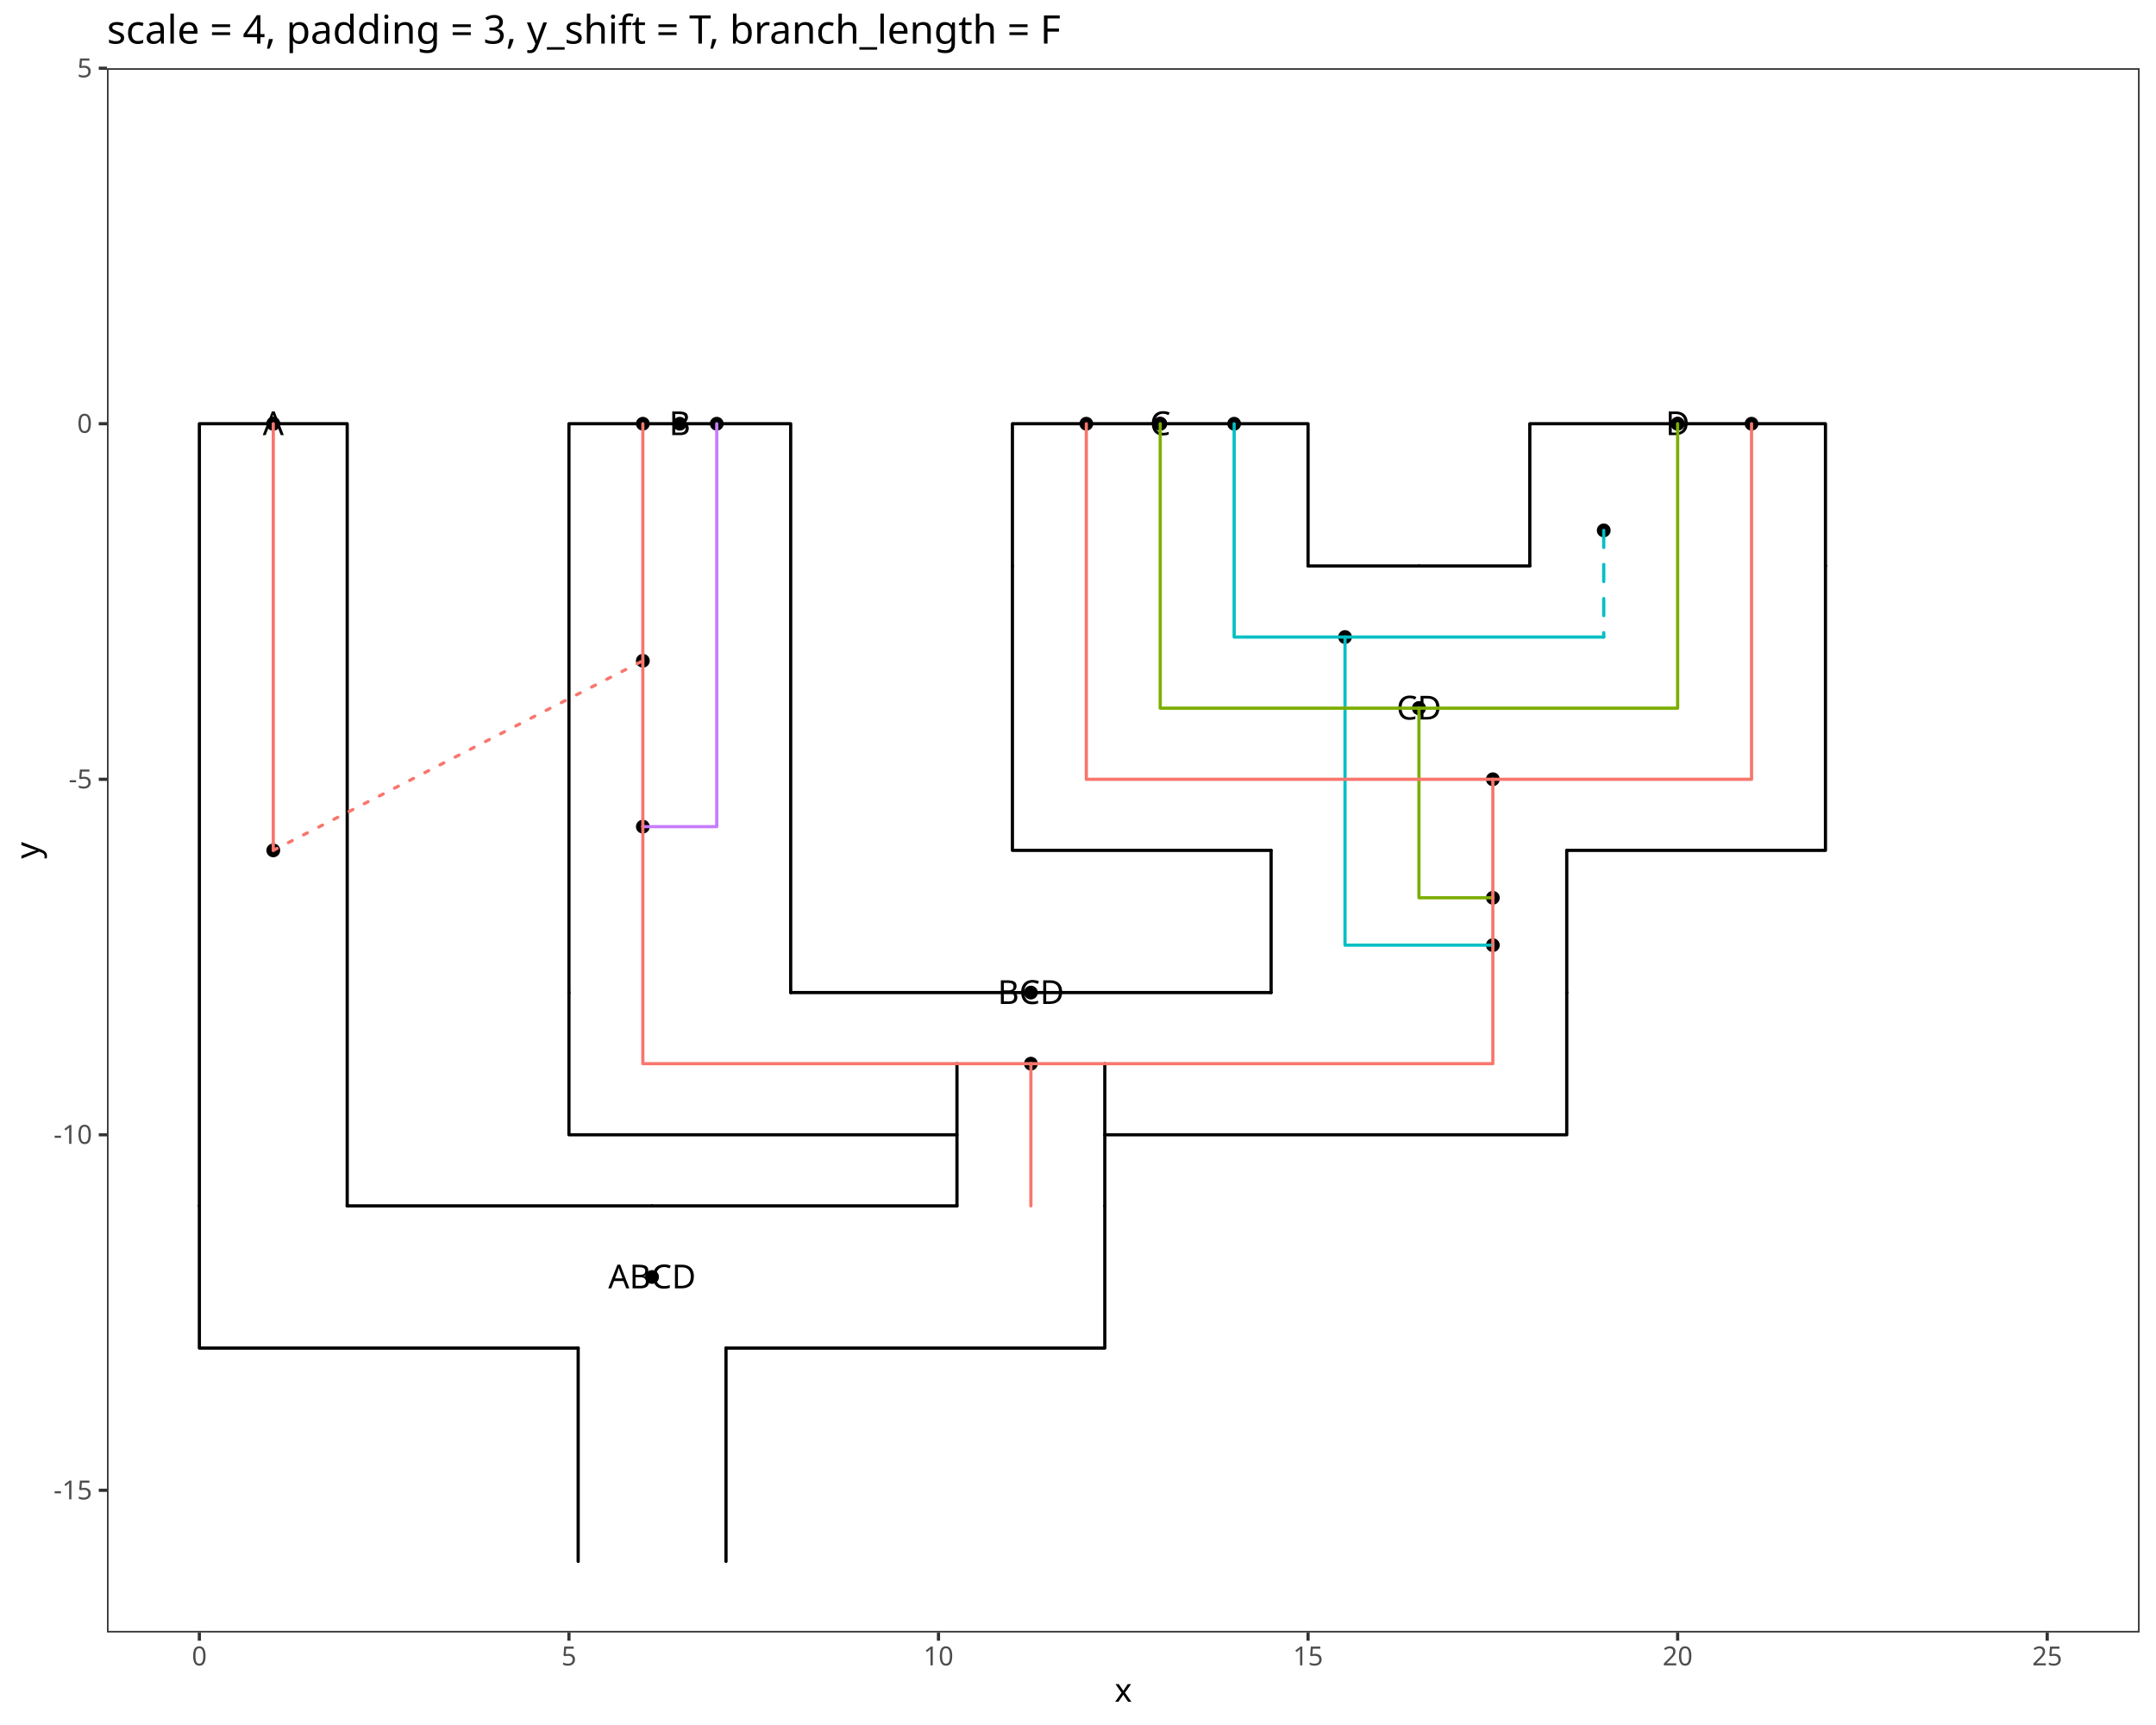
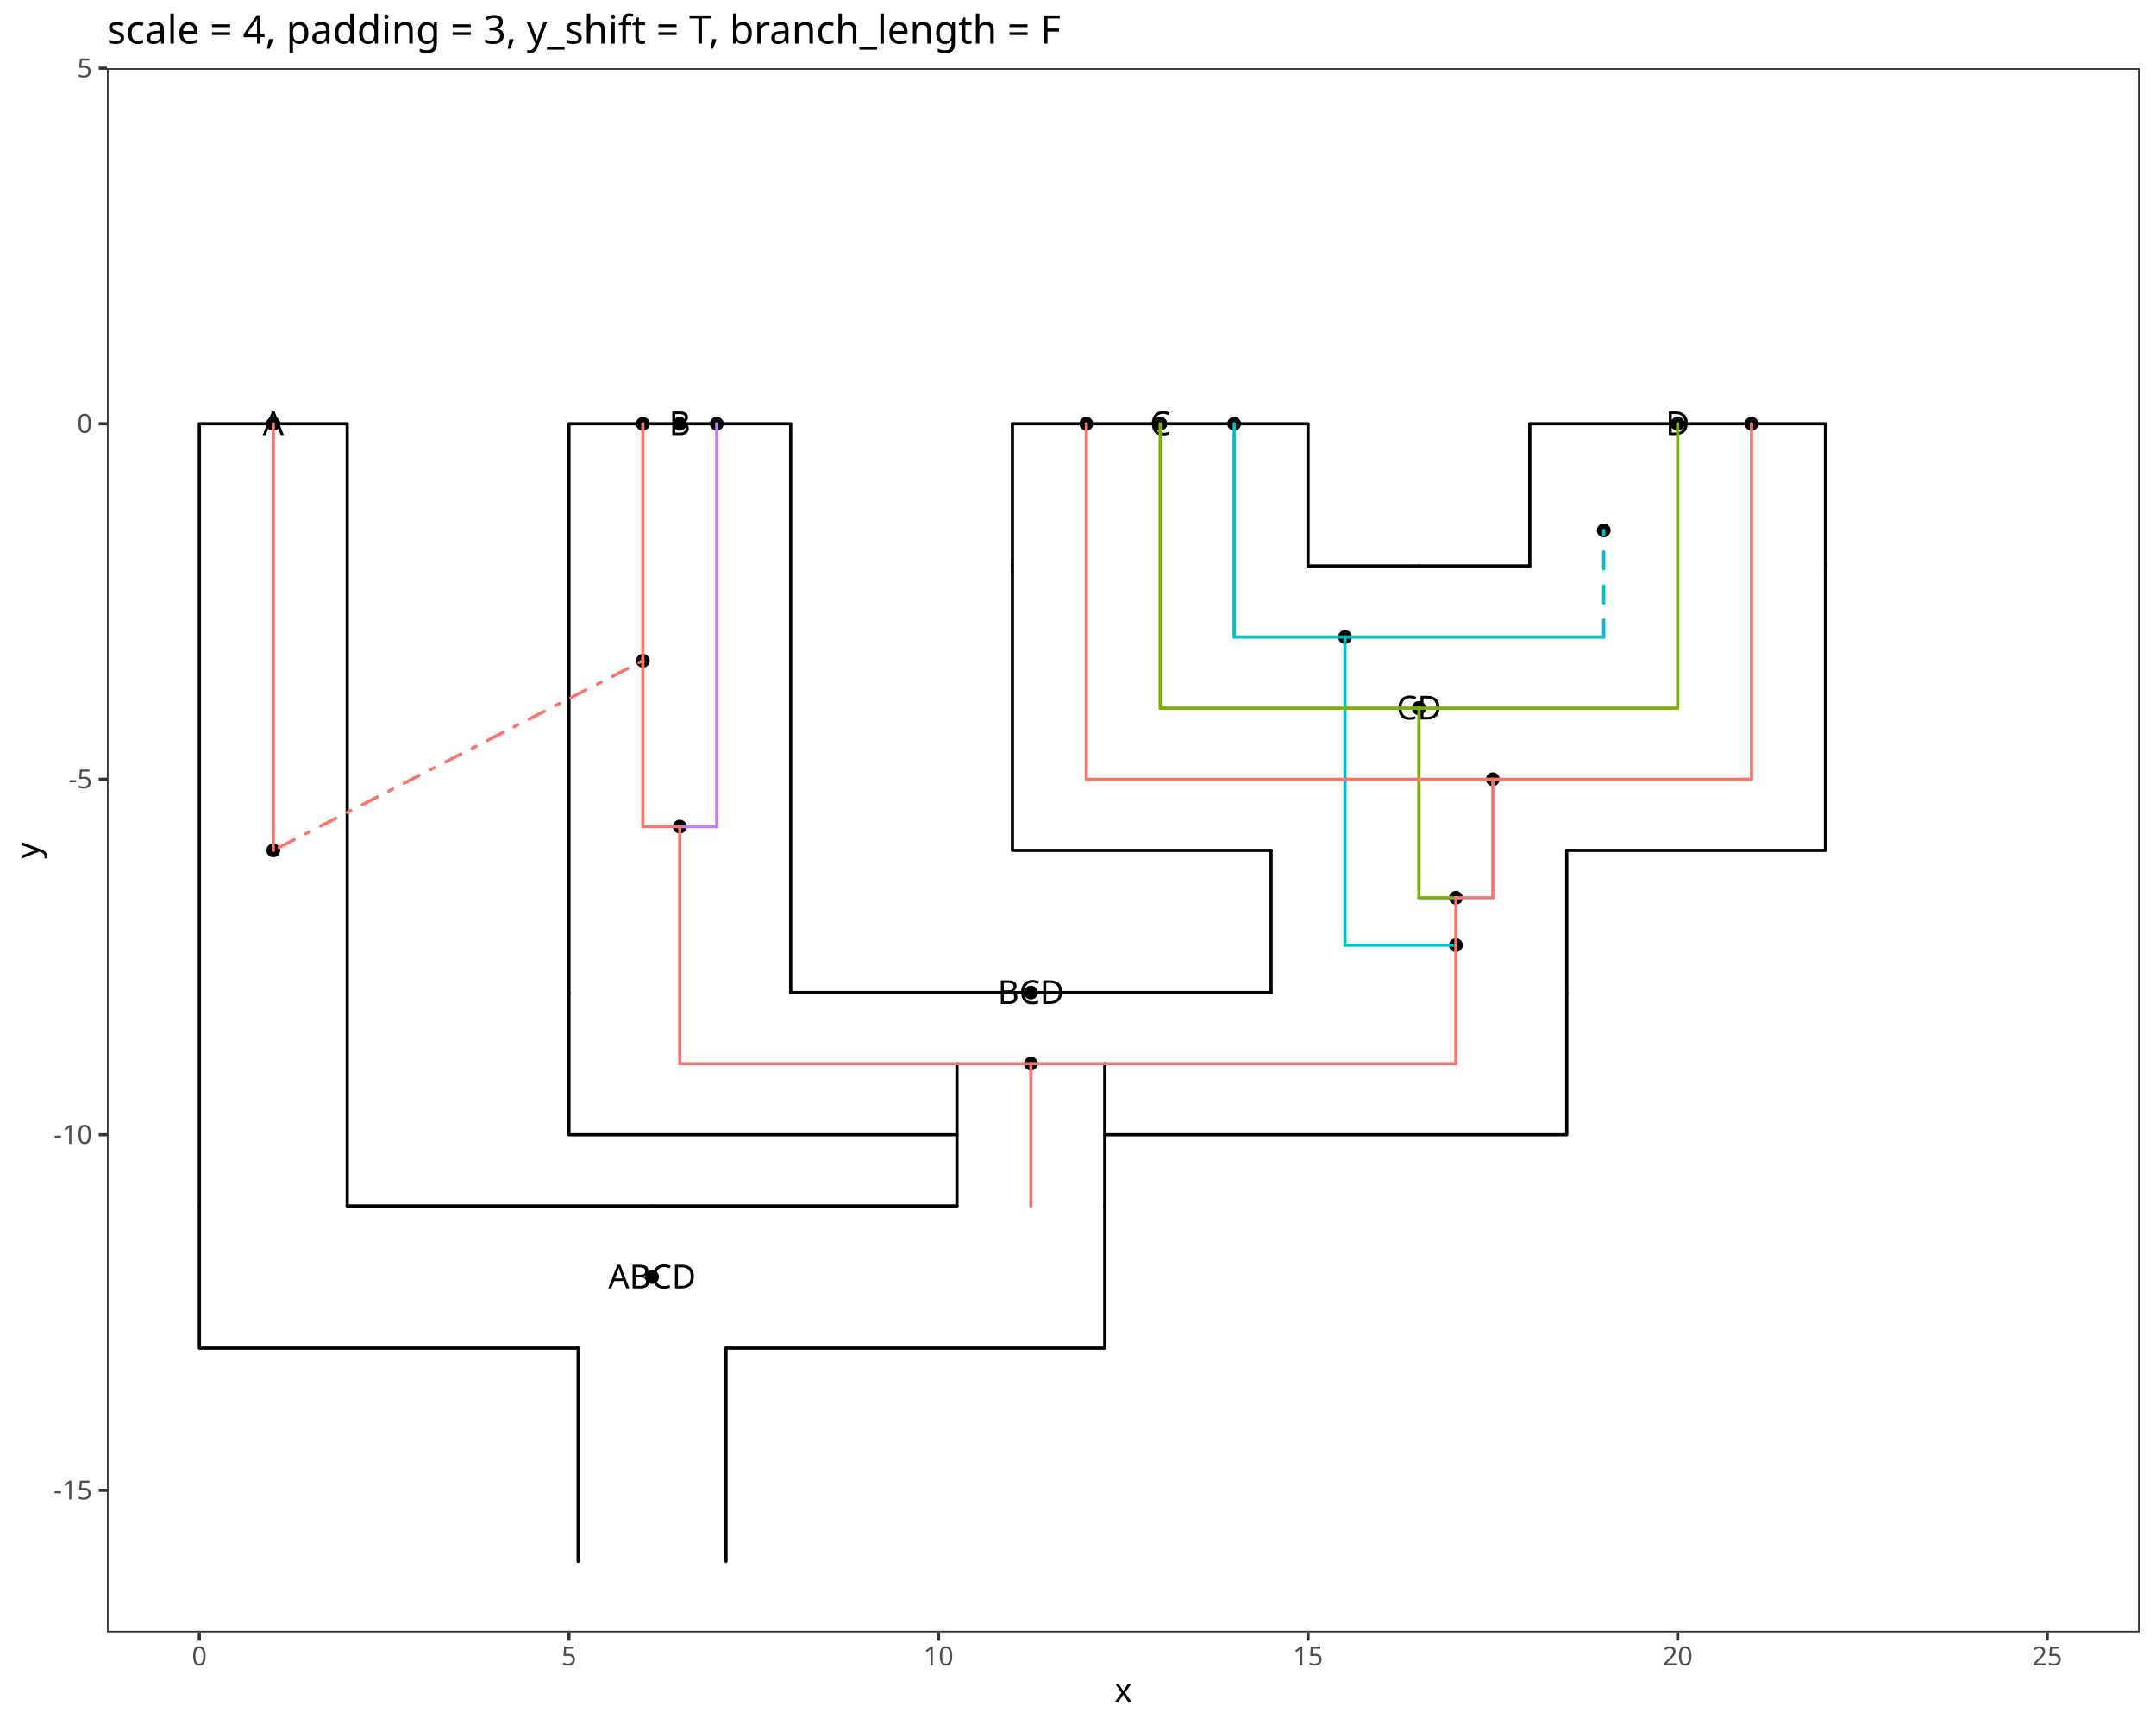
<svg xmlns="http://www.w3.org/2000/svg" class="svglite" data-engine-version="2.0" width="720.00pt" height="576.00pt" viewBox="0 0 720.00 576.00">
  <defs>
    <style type="text/css">
    .svglite line, .svglite polyline, .svglite polygon, .svglite path, .svglite rect, .svglite circle {
      fill: none;
      stroke: #000000;
      stroke-linecap: round;
      stroke-linejoin: round;
      stroke-miterlimit: 10.00;
    }
  </style>
  </defs>
  <rect width="100%" height="100%" style="stroke: none; fill: #FFFFFF;" />
  <defs>
    <clipPath id="cpMC4wMHw3MjAuMDB8MC4wMHw1NzYuMDA=">
      <rect x="0.00" y="0.00" width="720.00" height="576.00" />
    </clipPath>
  </defs>
  <g clip-path="url(#cpMC4wMHw3MjAuMDB8MC4wMHw1NzYuMDA=)">
    <rect x="0.00" y="0.00" width="720.00" height="576.00" style="stroke-width: 1.07; stroke: #FFFFFF; fill: #FFFFFF;" />
  </g>
  <defs>
    <clipPath id="cpMzUuNzJ8NzE0LjUyfDIyLjc4fDU0NS4xMQ==">
      <rect x="35.72" y="22.78" width="678.80" height="522.33" />
    </clipPath>
  </defs>
  <g clip-path="url(#cpMzUuNzJ8NzE0LjUyfDIyLjc4fDU0NS4xMQ==)">
    <rect x="35.72" y="22.78" width="678.80" height="522.33" style="stroke-width: 1.07; stroke: none; fill: #FFFFFF;" />
    <polyline points="66.58,402.66 66.58,141.49 115.95,141.49 115.95,402.66 " style="stroke-width: 1.07;" />
    <polyline points="115.95,402.66 217.76,402.66 " style="stroke-width: 1.07;" />
    <polyline points="217.76,402.66 319.58,402.66 " style="stroke-width: 1.07;" />
    <polyline points="66.58,402.66 66.58,450.14 193.08,450.14 " style="stroke-width: 1.07;" />
    <polyline points="242.45,450.14 368.95,450.14 368.95,402.66 " style="stroke-width: 1.07;" />
    <polyline points="193.08,521.37 193.08,450.14 " style="stroke-width: 1.07;" />
    <polyline points="242.45,450.14 242.45,521.37 " style="stroke-width: 1.07;" />
    <polyline points="190.00,331.43 190.00,141.49 264.05,141.49 264.05,331.43 " style="stroke-width: 1.07;" />
    <polyline points="264.05,331.43 344.27,331.43 " style="stroke-width: 1.07;" />
    <polyline points="344.27,331.43 424.49,331.43 " style="stroke-width: 1.07;" />
    <polyline points="190.00,331.43 190.00,378.92 319.58,378.92 " style="stroke-width: 1.07;" />
    <polyline points="368.95,378.92 523.22,378.92 523.22,331.43 " style="stroke-width: 1.07;" />
    <polyline points="319.58,402.66 319.58,355.17 " style="stroke-width: 1.07;" />
    <polyline points="368.95,355.17 368.95,402.66 " style="stroke-width: 1.07;" />
    <polyline points="338.10,188.98 338.10,141.49 436.83,141.49 436.83,188.98 " style="stroke-width: 1.07;" />
    <polyline points="436.83,188.98 473.86,188.98 " style="stroke-width: 1.07;" />
    <polyline points="473.86,188.98 510.88,188.98 " style="stroke-width: 1.07;" />
    <polyline points="338.10,188.98 338.10,283.95 424.49,283.95 " style="stroke-width: 1.07;" />
    <polyline points="523.22,283.95 609.62,283.95 609.62,188.98 " style="stroke-width: 1.07;" />
    <polyline points="424.49,331.43 424.49,283.95 " style="stroke-width: 1.07;" />
    <polyline points="523.22,283.95 523.22,331.43 " style="stroke-width: 1.07;" />
    <polyline points="510.88,188.98 510.88,141.49 609.62,141.49 609.62,188.98 " style="stroke-width: 1.07;" />
    <circle cx="91.26" cy="141.49" r="1.95" style="stroke-width: 0.71; fill: #000000;" />
    <circle cx="217.76" cy="426.40" r="1.95" style="stroke-width: 0.71; fill: #000000;" />
    <circle cx="227.02" cy="141.49" r="1.95" style="stroke-width: 0.71; fill: #000000;" />
    <circle cx="344.27" cy="331.43" r="1.95" style="stroke-width: 0.71; fill: #000000;" />
    <circle cx="387.46" cy="141.49" r="1.95" style="stroke-width: 0.71; fill: #000000;" />
    <circle cx="473.86" cy="236.46" r="1.95" style="stroke-width: 0.71; fill: #000000;" />
    <circle cx="560.25" cy="141.49" r="1.95" style="stroke-width: 0.71; fill: #000000;" />
    <text x="91.26" y="145.29" text-anchor="middle" style="font-size: 11.04px; font-family: sans;" textLength="7.37px" lengthAdjust="spacingAndGlyphs">A</text>
    <text x="217.76" y="430.20" text-anchor="middle" style="font-size: 11.04px; font-family: sans;" textLength="30.68px" lengthAdjust="spacingAndGlyphs">ABCD</text>
    <text x="227.02" y="145.29" text-anchor="middle" style="font-size: 11.04px; font-family: sans;" textLength="7.37px" lengthAdjust="spacingAndGlyphs">B</text>
    <text x="344.27" y="335.23" text-anchor="middle" style="font-size: 11.04px; font-family: sans;" textLength="23.32px" lengthAdjust="spacingAndGlyphs">BCD</text>
    <text x="387.46" y="145.29" text-anchor="middle" style="font-size: 11.04px; font-family: sans;" textLength="7.98px" lengthAdjust="spacingAndGlyphs">C</text>
    <text x="473.86" y="240.26" text-anchor="middle" style="font-size: 11.04px; font-family: sans;" textLength="15.95px" lengthAdjust="spacingAndGlyphs">CD</text>
    <text x="560.25" y="145.29" text-anchor="middle" style="font-size: 11.04px; font-family: sans;" textLength="7.98px" lengthAdjust="spacingAndGlyphs">D</text>
    <circle cx="91.26" cy="141.49" r="1.95" style="stroke-width: 0.71; fill: #000000;" />
    <circle cx="560.25" cy="141.49" r="1.95" style="stroke-width: 0.71; fill: #000000;" />
    <circle cx="473.86" cy="236.46" r="1.95" style="stroke-width: 0.71; fill: #000000;" />
-     <circle cx="498.54" cy="299.78" r="1.95" style="stroke-width: 0.71; fill: #000000;" />
+     <circle cx="486.20" cy="299.78" r="1.95" style="stroke-width: 0.71; fill: #000000;" />
    <circle cx="412.15" cy="141.49" r="1.95" style="stroke-width: 0.71; fill: #000000;" />
    <circle cx="535.57" cy="177.11" r="1.95" style="stroke-width: 0.71; fill: #000000;" />
    <circle cx="449.17" cy="212.72" r="1.95" style="stroke-width: 0.71; fill: #000000;" />
-     <circle cx="498.54" cy="315.60" r="1.95" style="stroke-width: 0.71; fill: #000000;" />
+     <circle cx="486.20" cy="315.60" r="1.95" style="stroke-width: 0.71; fill: #000000;" />
    <circle cx="344.27" cy="355.17" r="1.95" style="stroke-width: 0.71; fill: #000000;" />
    <circle cx="91.26" cy="283.95" r="1.95" style="stroke-width: 0.71; fill: #000000;" />
    <circle cx="214.68" cy="141.49" r="1.95" style="stroke-width: 0.71; fill: #000000;" />
    <circle cx="214.68" cy="220.64" r="1.95" style="stroke-width: 0.71; fill: #000000;" />
    <circle cx="239.36" cy="141.49" r="1.95" style="stroke-width: 0.71; fill: #000000;" />
-     <circle cx="214.68" cy="276.03" r="1.95" style="stroke-width: 0.71; fill: #000000;" />
+     <circle cx="227.02" cy="276.03" r="1.95" style="stroke-width: 0.71; fill: #000000;" />
    <circle cx="362.78" cy="141.49" r="1.95" style="stroke-width: 0.71; fill: #000000;" />
    <circle cx="584.93" cy="141.49" r="1.95" style="stroke-width: 0.71; fill: #000000;" />
    <circle cx="498.54" cy="260.21" r="1.95" style="stroke-width: 0.71; fill: #000000;" />
    <circle cx="387.46" cy="141.49" r="1.95" style="stroke-width: 0.71; fill: #000000;" />
-     <polyline points="91.26,141.49 91.26,283.95 91.26,283.95 " style="stroke-width: 1.07; stroke: #F8766D;" />
-     <polyline points="473.86,236.46 560.25,236.46 560.25,141.49 " style="stroke-width: 1.07; stroke: #7CAE00;" />
-     <polyline points="473.86,236.46 473.86,299.78 498.54,299.78 " style="stroke-width: 1.07; stroke: #7CAE00;" />
-     <polyline points="498.54,299.78 498.54,315.60 498.54,315.60 " style="stroke-width: 1.07; stroke: #F8766D;" />
-     <polyline points="412.15,141.49 412.15,212.72 449.17,212.72 " style="stroke-width: 1.07; stroke: #00BFC4;" />
-     <polyline points="449.17,212.72 535.57,212.72 " style="stroke-width: 1.07; stroke: #00BFC4;" />
-     <polyline points="535.57,177.11 535.57,212.72 " style="stroke-width: 1.07; stroke: #00BFC4; stroke-dasharray: 5.69,5.69;" />
-     <polyline points="449.17,212.72 449.17,315.60 498.54,315.60 " style="stroke-width: 1.07; stroke: #00BFC4;" />
-     <polyline points="344.27,355.17 498.54,355.17 498.54,315.60 " style="stroke-width: 1.07; stroke: #F8766D;" />
-     <polyline points="344.27,355.17 344.27,402.66 " style="stroke-width: 1.07; stroke: #F8766D;" />
-     <polyline points="91.26,283.95 214.68,220.64 " style="stroke-width: 1.07; stroke: #F8766D; stroke-dasharray: 1.42,4.27;" />
-     <polyline points="214.68,141.49 214.68,220.64 214.68,220.64 " style="stroke-width: 1.07; stroke: #F8766D;" />
-     <polyline points="214.68,220.64 214.68,276.03 214.68,276.03 " style="stroke-width: 1.07; stroke: #F8766D;" />
-     <polyline points="214.68,276.03 239.36,276.03 239.36,141.49 " style="stroke-width: 1.07; stroke: #C77CFF;" />
-     <polyline points="214.68,276.03 214.68,355.17 344.27,355.17 " style="stroke-width: 1.07; stroke: #F8766D;" />
-     <polyline points="362.78,141.49 362.78,260.21 498.54,260.21 " style="stroke-width: 1.07; stroke: #F8766D;" />
-     <polyline points="498.54,260.21 584.93,260.21 584.93,141.49 " style="stroke-width: 1.07; stroke: #F8766D;" />
-     <polyline points="498.54,260.21 498.54,299.78 498.54,299.78 " style="stroke-width: 1.07; stroke: #F8766D;" />
-     <polyline points="387.46,141.49 387.46,236.46 473.86,236.46 " style="stroke-width: 1.07; stroke: #7CAE00;" />
+     <line x1="91.26" y1="283.95" x2="91.26" y2="283.95" style="stroke-width: 1.07; stroke: #F8766D;" />
+     <line x1="91.26" y1="283.95" x2="91.26" y2="141.49" style="stroke-width: 1.07; stroke: #F8766D;" />
+     <line x1="473.86" y1="236.46" x2="560.25" y2="236.46" style="stroke-width: 1.07; stroke: #7CAE00;" />
+     <line x1="560.25" y1="236.46" x2="560.25" y2="141.49" style="stroke-width: 1.07; stroke: #7CAE00;" />
+     <line x1="486.20" y1="299.78" x2="473.86" y2="299.78" style="stroke-width: 1.07; stroke: #7CAE00;" />
+     <line x1="473.86" y1="299.78" x2="473.86" y2="236.46" style="stroke-width: 1.07; stroke: #7CAE00;" />
+     <line x1="486.20" y1="315.60" x2="486.20" y2="315.60" style="stroke-width: 1.07; stroke: #F8766D;" />
+     <line x1="486.20" y1="315.60" x2="486.20" y2="299.78" style="stroke-width: 1.07; stroke: #F8766D;" />
+     <line x1="449.17" y1="212.72" x2="412.15" y2="212.72" style="stroke-width: 1.07; stroke: #00BFC4;" />
+     <line x1="412.15" y1="212.72" x2="412.15" y2="141.49" style="stroke-width: 1.07; stroke: #00BFC4;" />
+     <line x1="449.17" y1="212.72" x2="535.57" y2="212.72" style="stroke-width: 1.07; stroke: #00BFC4;" />
+     <line x1="535.57" y1="212.72" x2="535.57" y2="177.11" style="stroke-width: 1.07; stroke: #00BFC4; stroke-dasharray: 5.69,5.69;" />
+     <line x1="486.20" y1="315.60" x2="449.17" y2="315.60" style="stroke-width: 1.07; stroke: #00BFC4;" />
+     <line x1="449.17" y1="315.60" x2="449.17" y2="212.72" style="stroke-width: 1.07; stroke: #00BFC4;" />
+     <line x1="344.27" y1="355.17" x2="486.20" y2="355.17" style="stroke-width: 1.07; stroke: #F8766D;" />
+     <line x1="486.20" y1="355.17" x2="486.20" y2="315.60" style="stroke-width: 1.07; stroke: #F8766D;" />
+     <line x1="344.27" y1="402.66" x2="344.27" y2="355.17" style="stroke-width: 1.07; stroke: #F8766D;" />
+     <line x1="214.68" y1="220.64" x2="91.26" y2="283.95" style="stroke-width: 1.07; stroke: #F8766D; stroke-dasharray: 1.42,4.27,5.69,4.27;" />
+     <line x1="214.68" y1="220.64" x2="214.68" y2="220.64" style="stroke-width: 1.07; stroke: #F8766D;" />
+     <line x1="214.68" y1="220.64" x2="214.68" y2="141.49" style="stroke-width: 1.07; stroke: #F8766D;" />
+     <line x1="227.02" y1="276.03" x2="214.68" y2="276.03" style="stroke-width: 1.07; stroke: #F8766D;" />
+     <line x1="214.68" y1="276.03" x2="214.68" y2="220.64" style="stroke-width: 1.07; stroke: #F8766D;" />
+     <line x1="227.02" y1="276.03" x2="239.36" y2="276.03" style="stroke-width: 1.07; stroke: #C77CFF;" />
+     <line x1="239.36" y1="276.03" x2="239.36" y2="141.49" style="stroke-width: 1.07; stroke: #C77CFF;" />
+     <line x1="344.27" y1="355.17" x2="227.02" y2="355.17" style="stroke-width: 1.07; stroke: #F8766D;" />
+     <line x1="227.02" y1="355.17" x2="227.02" y2="276.03" style="stroke-width: 1.07; stroke: #F8766D;" />
+     <line x1="498.54" y1="260.21" x2="362.78" y2="260.21" style="stroke-width: 1.07; stroke: #F8766D;" />
+     <line x1="362.78" y1="260.21" x2="362.78" y2="141.49" style="stroke-width: 1.07; stroke: #F8766D;" />
+     <line x1="498.54" y1="260.21" x2="584.93" y2="260.21" style="stroke-width: 1.07; stroke: #F8766D;" />
+     <line x1="584.93" y1="260.21" x2="584.93" y2="141.49" style="stroke-width: 1.07; stroke: #F8766D;" />
+     <line x1="486.20" y1="299.78" x2="498.54" y2="299.78" style="stroke-width: 1.07; stroke: #F8766D;" />
+     <line x1="498.54" y1="299.78" x2="498.54" y2="260.21" style="stroke-width: 1.07; stroke: #F8766D;" />
+     <line x1="473.86" y1="236.46" x2="387.46" y2="236.46" style="stroke-width: 1.07; stroke: #7CAE00;" />
+     <line x1="387.46" y1="236.46" x2="387.46" y2="141.49" style="stroke-width: 1.07; stroke: #7CAE00;" />
    <circle cx="683.67" cy="46.53" r="1.95" style="stroke-width: 0.71; stroke: none;" />
    <circle cx="217.76" cy="521.37" r="1.95" style="stroke-width: 0.71; stroke: none;" />
    <rect x="35.72" y="22.78" width="678.80" height="522.33" style="stroke-width: 1.07; stroke: #333333;" />
  </g>
  <g clip-path="url(#cpMC4wMHw3MjAuMDB8MC4wMHw1NzYuMDA=)">
    <text x="30.79" y="500.66" text-anchor="end" style="font-size: 8.80px; fill: #4D4D4D; font-family: sans;" textLength="12.72px" lengthAdjust="spacingAndGlyphs">-15</text>
    <text x="30.79" y="381.94" text-anchor="end" style="font-size: 8.80px; fill: #4D4D4D; font-family: sans;" textLength="12.72px" lengthAdjust="spacingAndGlyphs">-10</text>
    <text x="30.79" y="263.23" text-anchor="end" style="font-size: 8.80px; fill: #4D4D4D; font-family: sans;" textLength="7.82px" lengthAdjust="spacingAndGlyphs">-5</text>
    <text x="30.79" y="144.52" text-anchor="end" style="font-size: 8.80px; fill: #4D4D4D; font-family: sans;" textLength="4.89px" lengthAdjust="spacingAndGlyphs">0</text>
    <text x="30.79" y="25.81" text-anchor="end" style="font-size: 8.80px; fill: #4D4D4D; font-family: sans;" textLength="4.89px" lengthAdjust="spacingAndGlyphs">5</text>
    <polyline points="32.98,497.63 35.72,497.63 " style="stroke-width: 1.07; stroke: #333333; stroke-linecap: butt;" />
    <polyline points="32.98,378.92 35.72,378.92 " style="stroke-width: 1.07; stroke: #333333; stroke-linecap: butt;" />
    <polyline points="32.98,260.21 35.72,260.21 " style="stroke-width: 1.07; stroke: #333333; stroke-linecap: butt;" />
    <polyline points="32.98,141.49 35.72,141.49 " style="stroke-width: 1.07; stroke: #333333; stroke-linecap: butt;" />
    <polyline points="32.98,22.78 35.72,22.78 " style="stroke-width: 1.07; stroke: #333333; stroke-linecap: butt;" />
    <polyline points="66.58,547.85 66.58,545.11 " style="stroke-width: 1.07; stroke: #333333; stroke-linecap: butt;" />
    <polyline points="190.00,547.85 190.00,545.11 " style="stroke-width: 1.07; stroke: #333333; stroke-linecap: butt;" />
    <polyline points="313.41,547.85 313.41,545.11 " style="stroke-width: 1.07; stroke: #333333; stroke-linecap: butt;" />
    <polyline points="436.83,547.85 436.83,545.11 " style="stroke-width: 1.07; stroke: #333333; stroke-linecap: butt;" />
    <polyline points="560.25,547.85 560.25,545.11 " style="stroke-width: 1.07; stroke: #333333; stroke-linecap: butt;" />
    <polyline points="683.67,547.85 683.67,545.11 " style="stroke-width: 1.07; stroke: #333333; stroke-linecap: butt;" />
    <text x="66.58" y="556.10" text-anchor="middle" style="font-size: 8.80px; fill: #4D4D4D; font-family: sans;" textLength="4.89px" lengthAdjust="spacingAndGlyphs">0</text>
    <text x="190.00" y="556.10" text-anchor="middle" style="font-size: 8.80px; fill: #4D4D4D; font-family: sans;" textLength="4.89px" lengthAdjust="spacingAndGlyphs">5</text>
    <text x="313.41" y="556.10" text-anchor="middle" style="font-size: 8.80px; fill: #4D4D4D; font-family: sans;" textLength="9.79px" lengthAdjust="spacingAndGlyphs">10</text>
    <text x="436.83" y="556.10" text-anchor="middle" style="font-size: 8.80px; fill: #4D4D4D; font-family: sans;" textLength="9.79px" lengthAdjust="spacingAndGlyphs">15</text>
    <text x="560.25" y="556.10" text-anchor="middle" style="font-size: 8.80px; fill: #4D4D4D; font-family: sans;" textLength="9.79px" lengthAdjust="spacingAndGlyphs">20</text>
    <text x="683.67" y="556.10" text-anchor="middle" style="font-size: 8.80px; fill: #4D4D4D; font-family: sans;" textLength="9.79px" lengthAdjust="spacingAndGlyphs">25</text>
    <text x="375.12" y="568.24" text-anchor="middle" style="font-size: 11.00px; font-family: sans;" textLength="5.50px" lengthAdjust="spacingAndGlyphs">x</text>
    <text transform="translate(13.05,283.95) rotate(-90)" text-anchor="middle" style="font-size: 11.00px; font-family: sans;" textLength="5.50px" lengthAdjust="spacingAndGlyphs">y</text>
    <text x="35.72" y="14.56" style="font-size: 13.20px; font-family: sans;" textLength="312.64px" lengthAdjust="spacingAndGlyphs">scale = 4, padding = 3, y_shift = T, branch_length = F</text>
  </g>
</svg>
